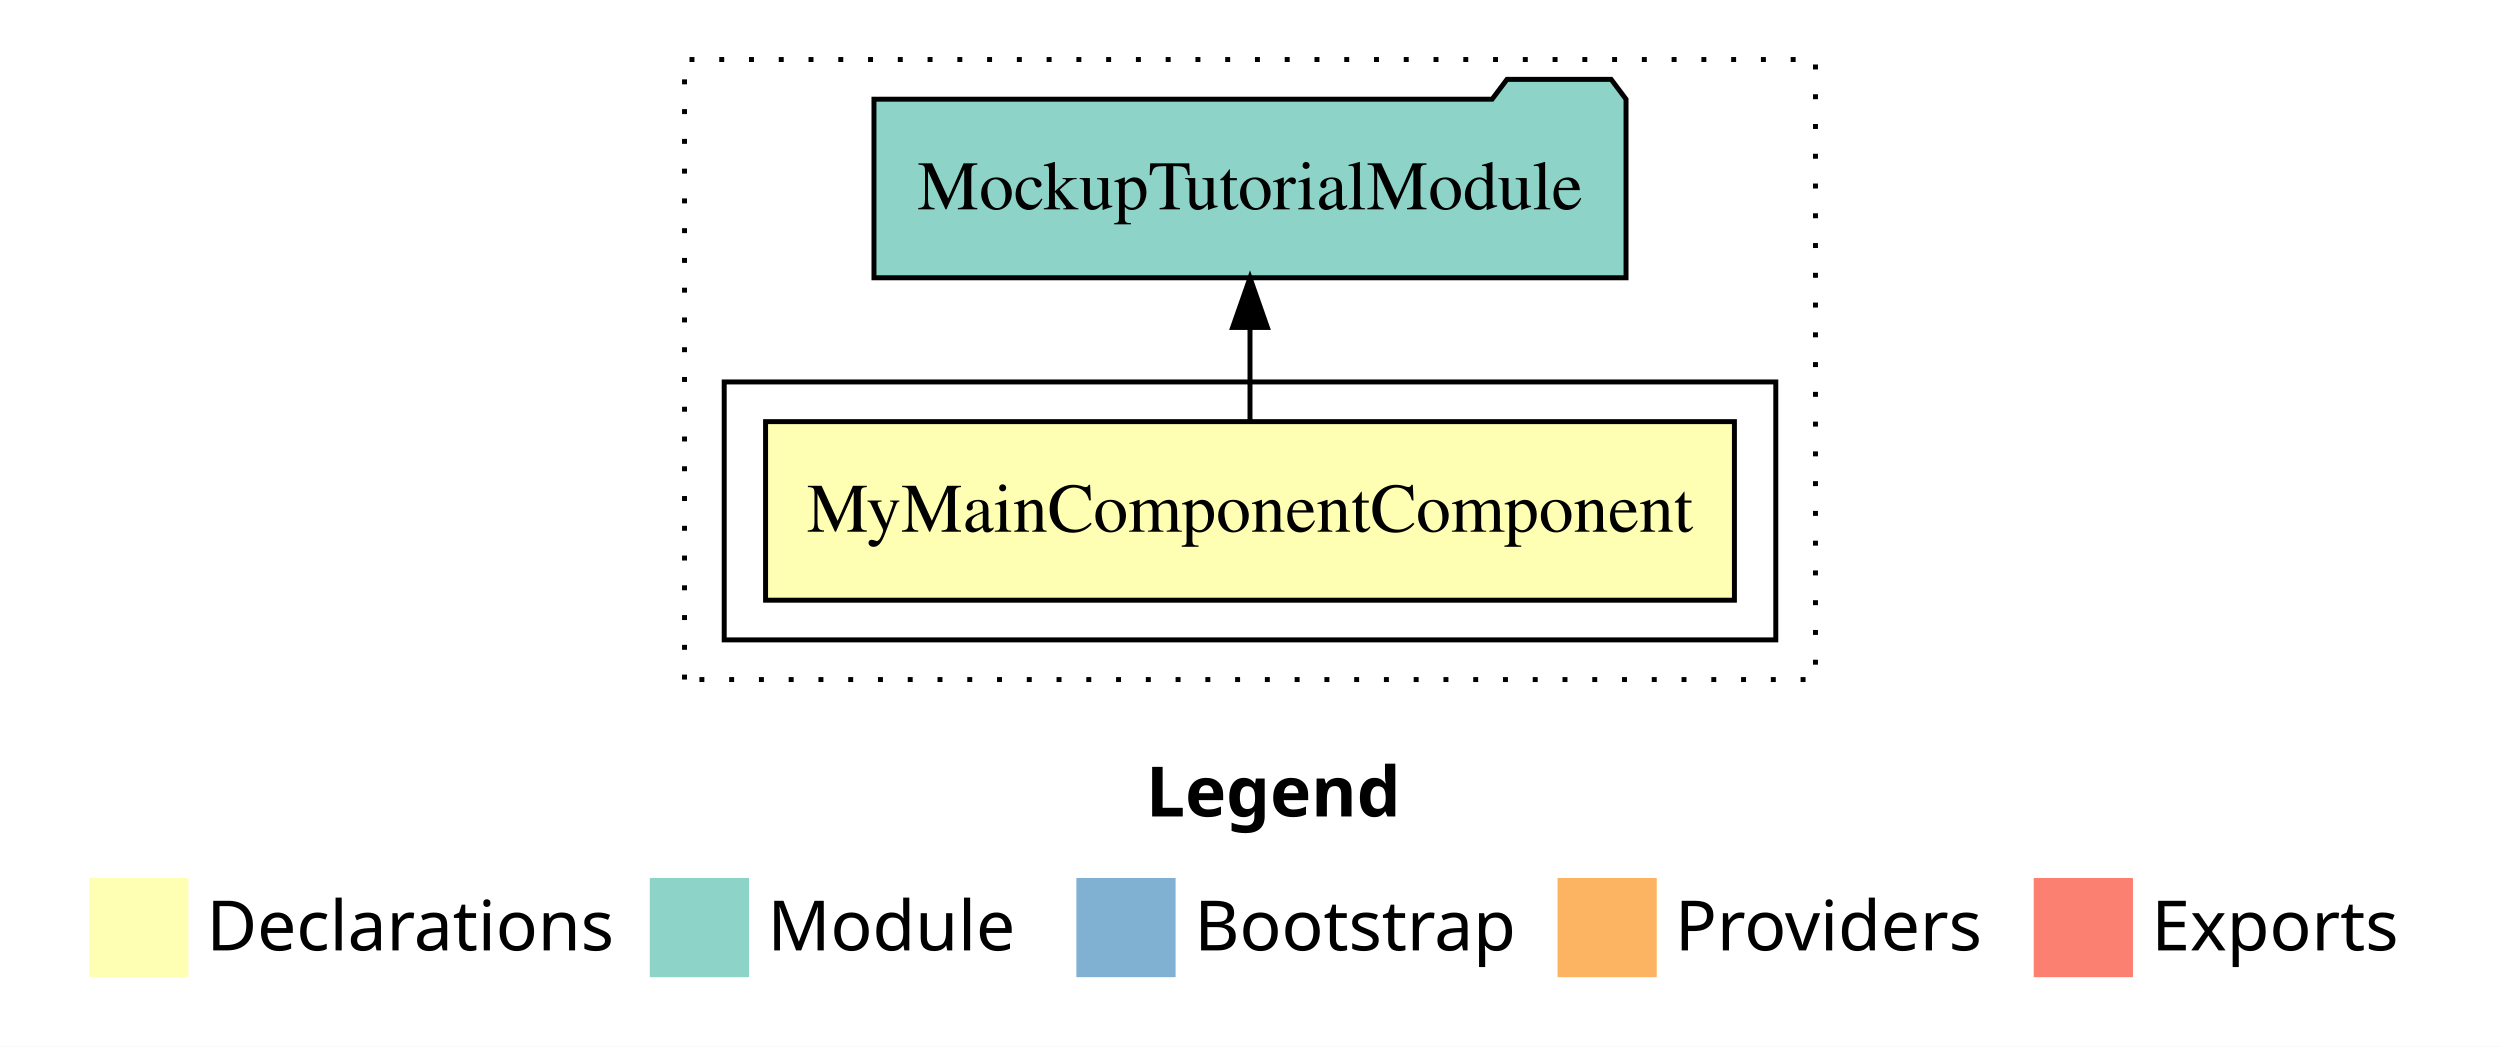
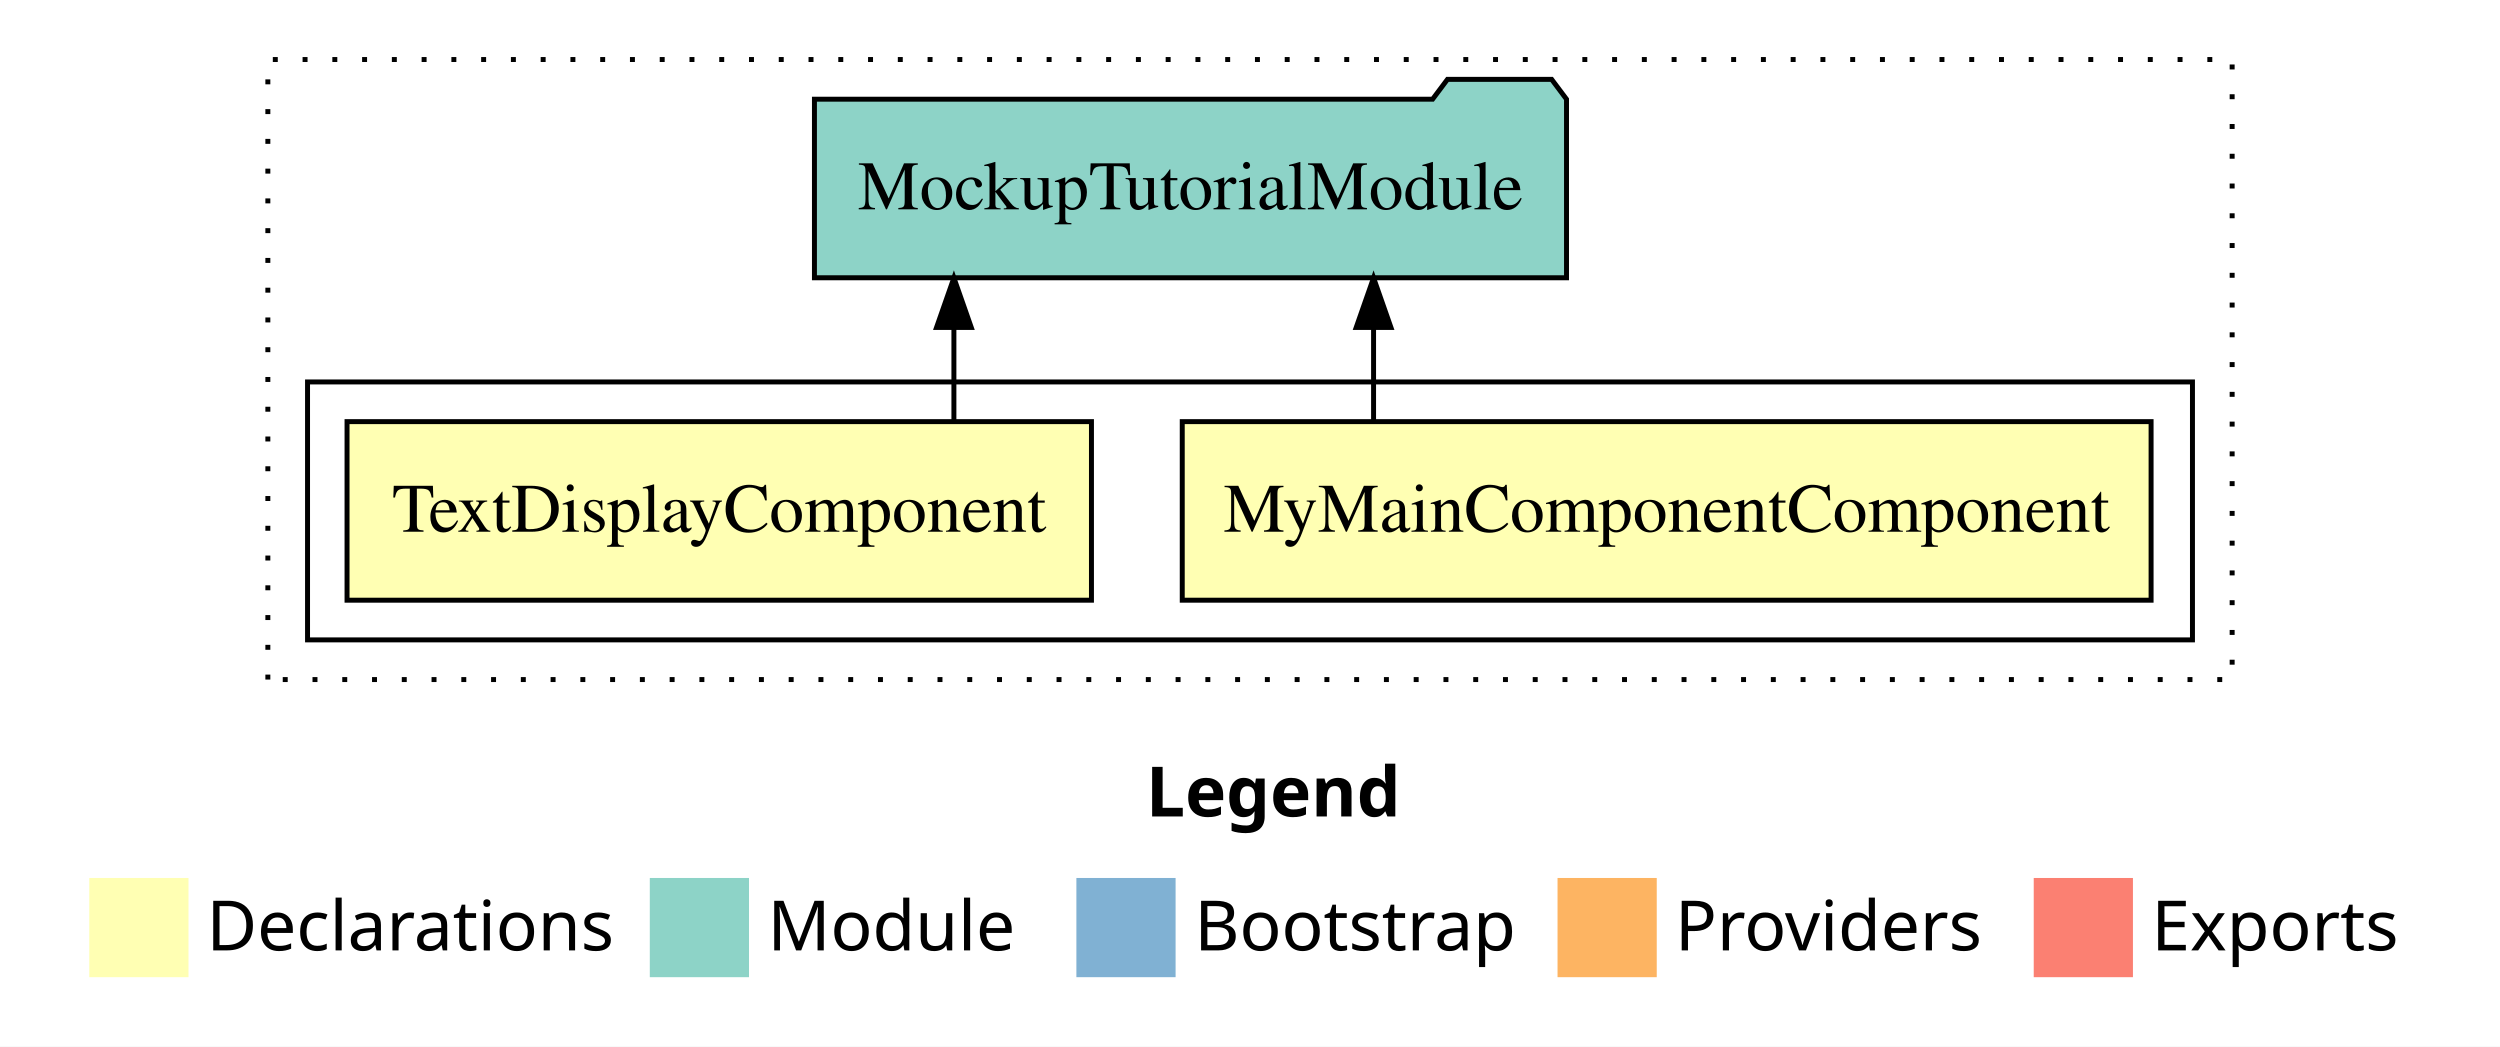
<svg xmlns="http://www.w3.org/2000/svg" width="504pt" height="211pt" viewBox="0.00 0.00 504.00 211.00">
  <g id="graph0" class="graph" transform="scale(1 1) rotate(0) translate(4 207)">
    <polygon fill="#ffffff" stroke="transparent" points="-4,4 -4,-207 500,-207 500,4 -4,4" />
    <text text-anchor="start" x="227.009" y="-42.4" font-family="sans-serif" font-weight="bold" font-size="14.00" fill="#000000">Legend</text>
    <polygon fill="#ffffb3" stroke="transparent" points="14,-10 14,-30 34,-30 34,-10 14,-10" />
    <text text-anchor="start" x="37.629" y="-15.4" font-family="sans-serif" font-size="14.00" fill="#000000">  Declarations</text>
    <polygon fill="#8dd3c7" stroke="transparent" points="127,-10 127,-30 147,-30 147,-10 127,-10" />
    <text text-anchor="start" x="150.725" y="-15.4" font-family="sans-serif" font-size="14.00" fill="#000000">  Module</text>
    <polygon fill="#80b1d3" stroke="transparent" points="213,-10 213,-30 233,-30 233,-10 213,-10" />
    <text text-anchor="start" x="236.781" y="-15.4" font-family="sans-serif" font-size="14.00" fill="#000000">  Bootstrap</text>
    <polygon fill="#fdb462" stroke="transparent" points="310,-10 310,-30 330,-30 330,-10 310,-10" />
    <text text-anchor="start" x="333.673" y="-15.4" font-family="sans-serif" font-size="14.00" fill="#000000">  Providers</text>
    <polygon fill="#fb8072" stroke="transparent" points="406,-10 406,-30 426,-30 426,-10 406,-10" />
    <text text-anchor="start" x="429.726" y="-15.4" font-family="sans-serif" font-size="14.00" fill="#000000">  Exports</text>
    <g id="clust1" class="cluster">
-       <polygon fill="none" stroke="#000000" stroke-dasharray="1,5" points="134,-70 134,-195 362,-195 362,-70 134,-70" />
+       <polygon fill="none" stroke="#000000" stroke-dasharray="1,5" points="50,-70 50,-195 446,-195 446,-70 50,-70" />
    </g>
    <g id="clust2" class="cluster">
-       <polygon fill="none" stroke="#000000" points="142,-78 142,-130 354,-130 354,-78 142,-78" />
+       <polygon fill="none" stroke="#000000" points="58,-78 58,-130 438,-130 438,-78 58,-78" />
    </g>
    <g id="node1" class="node">
-       <polygon fill="#ffffb3" stroke="#000000" points="345.659,-122 150.34,-122 150.34,-86 345.659,-86 345.659,-122" />
-       <text text-anchor="middle" x="248" y="-99.8" font-family="Times,serif" font-size="14.00" fill="#000000">MyMainComponentComponent</text>
+       <polygon fill="#ffffb3" stroke="#000000" points="429.659,-122 234.34,-122 234.34,-86 429.659,-86 429.659,-122" />
+       <text text-anchor="middle" x="332" y="-99.8" font-family="Times,serif" font-size="14.00" fill="#000000">MyMainComponentComponent</text>
+     </g>
+     <g id="node3" class="node">
+       <polygon fill="#8dd3c7" stroke="#000000" points="311.809,-187 308.809,-191 287.809,-191 284.809,-187 160.191,-187 160.191,-151 311.809,-151 311.809,-187" />
+       <text text-anchor="middle" x="236" y="-164.8" font-family="Times,serif" font-size="14.00" fill="#000000">MockupTutorialModule</text>
+     </g>
+     <g id="edge1" class="edge">
+       <path fill="none" stroke="#000000" d="M272.912,-122.106C272.912,-122.106 272.912,-140.991 272.912,-140.991" />
+       <polygon fill="#000000" stroke="#000000" points="269.412,-140.991 272.912,-150.991 276.412,-140.991 269.412,-140.991" />
    </g>
    <g id="node2" class="node">
-       <polygon fill="#8dd3c7" stroke="#000000" points="323.809,-187 320.809,-191 299.809,-191 296.809,-187 172.191,-187 172.191,-151 323.809,-151 323.809,-187" />
-       <text text-anchor="middle" x="248" y="-164.8" font-family="Times,serif" font-size="14.00" fill="#000000">MockupTutorialModule</text>
+       <polygon fill="#ffffb3" stroke="#000000" points="216.038,-122 65.962,-122 65.962,-86 216.038,-86 216.038,-122" />
+       <text text-anchor="middle" x="141" y="-99.8" font-family="Times,serif" font-size="14.00" fill="#000000">TextDisplayComponent</text>
    </g>
-     <g id="edge1" class="edge">
-       <path fill="none" stroke="#000000" d="M248,-122.106C248,-122.106 248,-140.991 248,-140.991" />
-       <polygon fill="#000000" stroke="#000000" points="244.5,-140.991 248,-150.991 251.5,-140.991 244.5,-140.991" />
+     <g id="edge2" class="edge">
+       <path fill="none" stroke="#000000" d="M188.307,-122.106C188.307,-122.106 188.307,-140.991 188.307,-140.991" />
+       <polygon fill="#000000" stroke="#000000" points="184.807,-140.991 188.307,-150.991 191.807,-140.991 184.807,-140.991" />
    </g>
  </g>
</svg>
